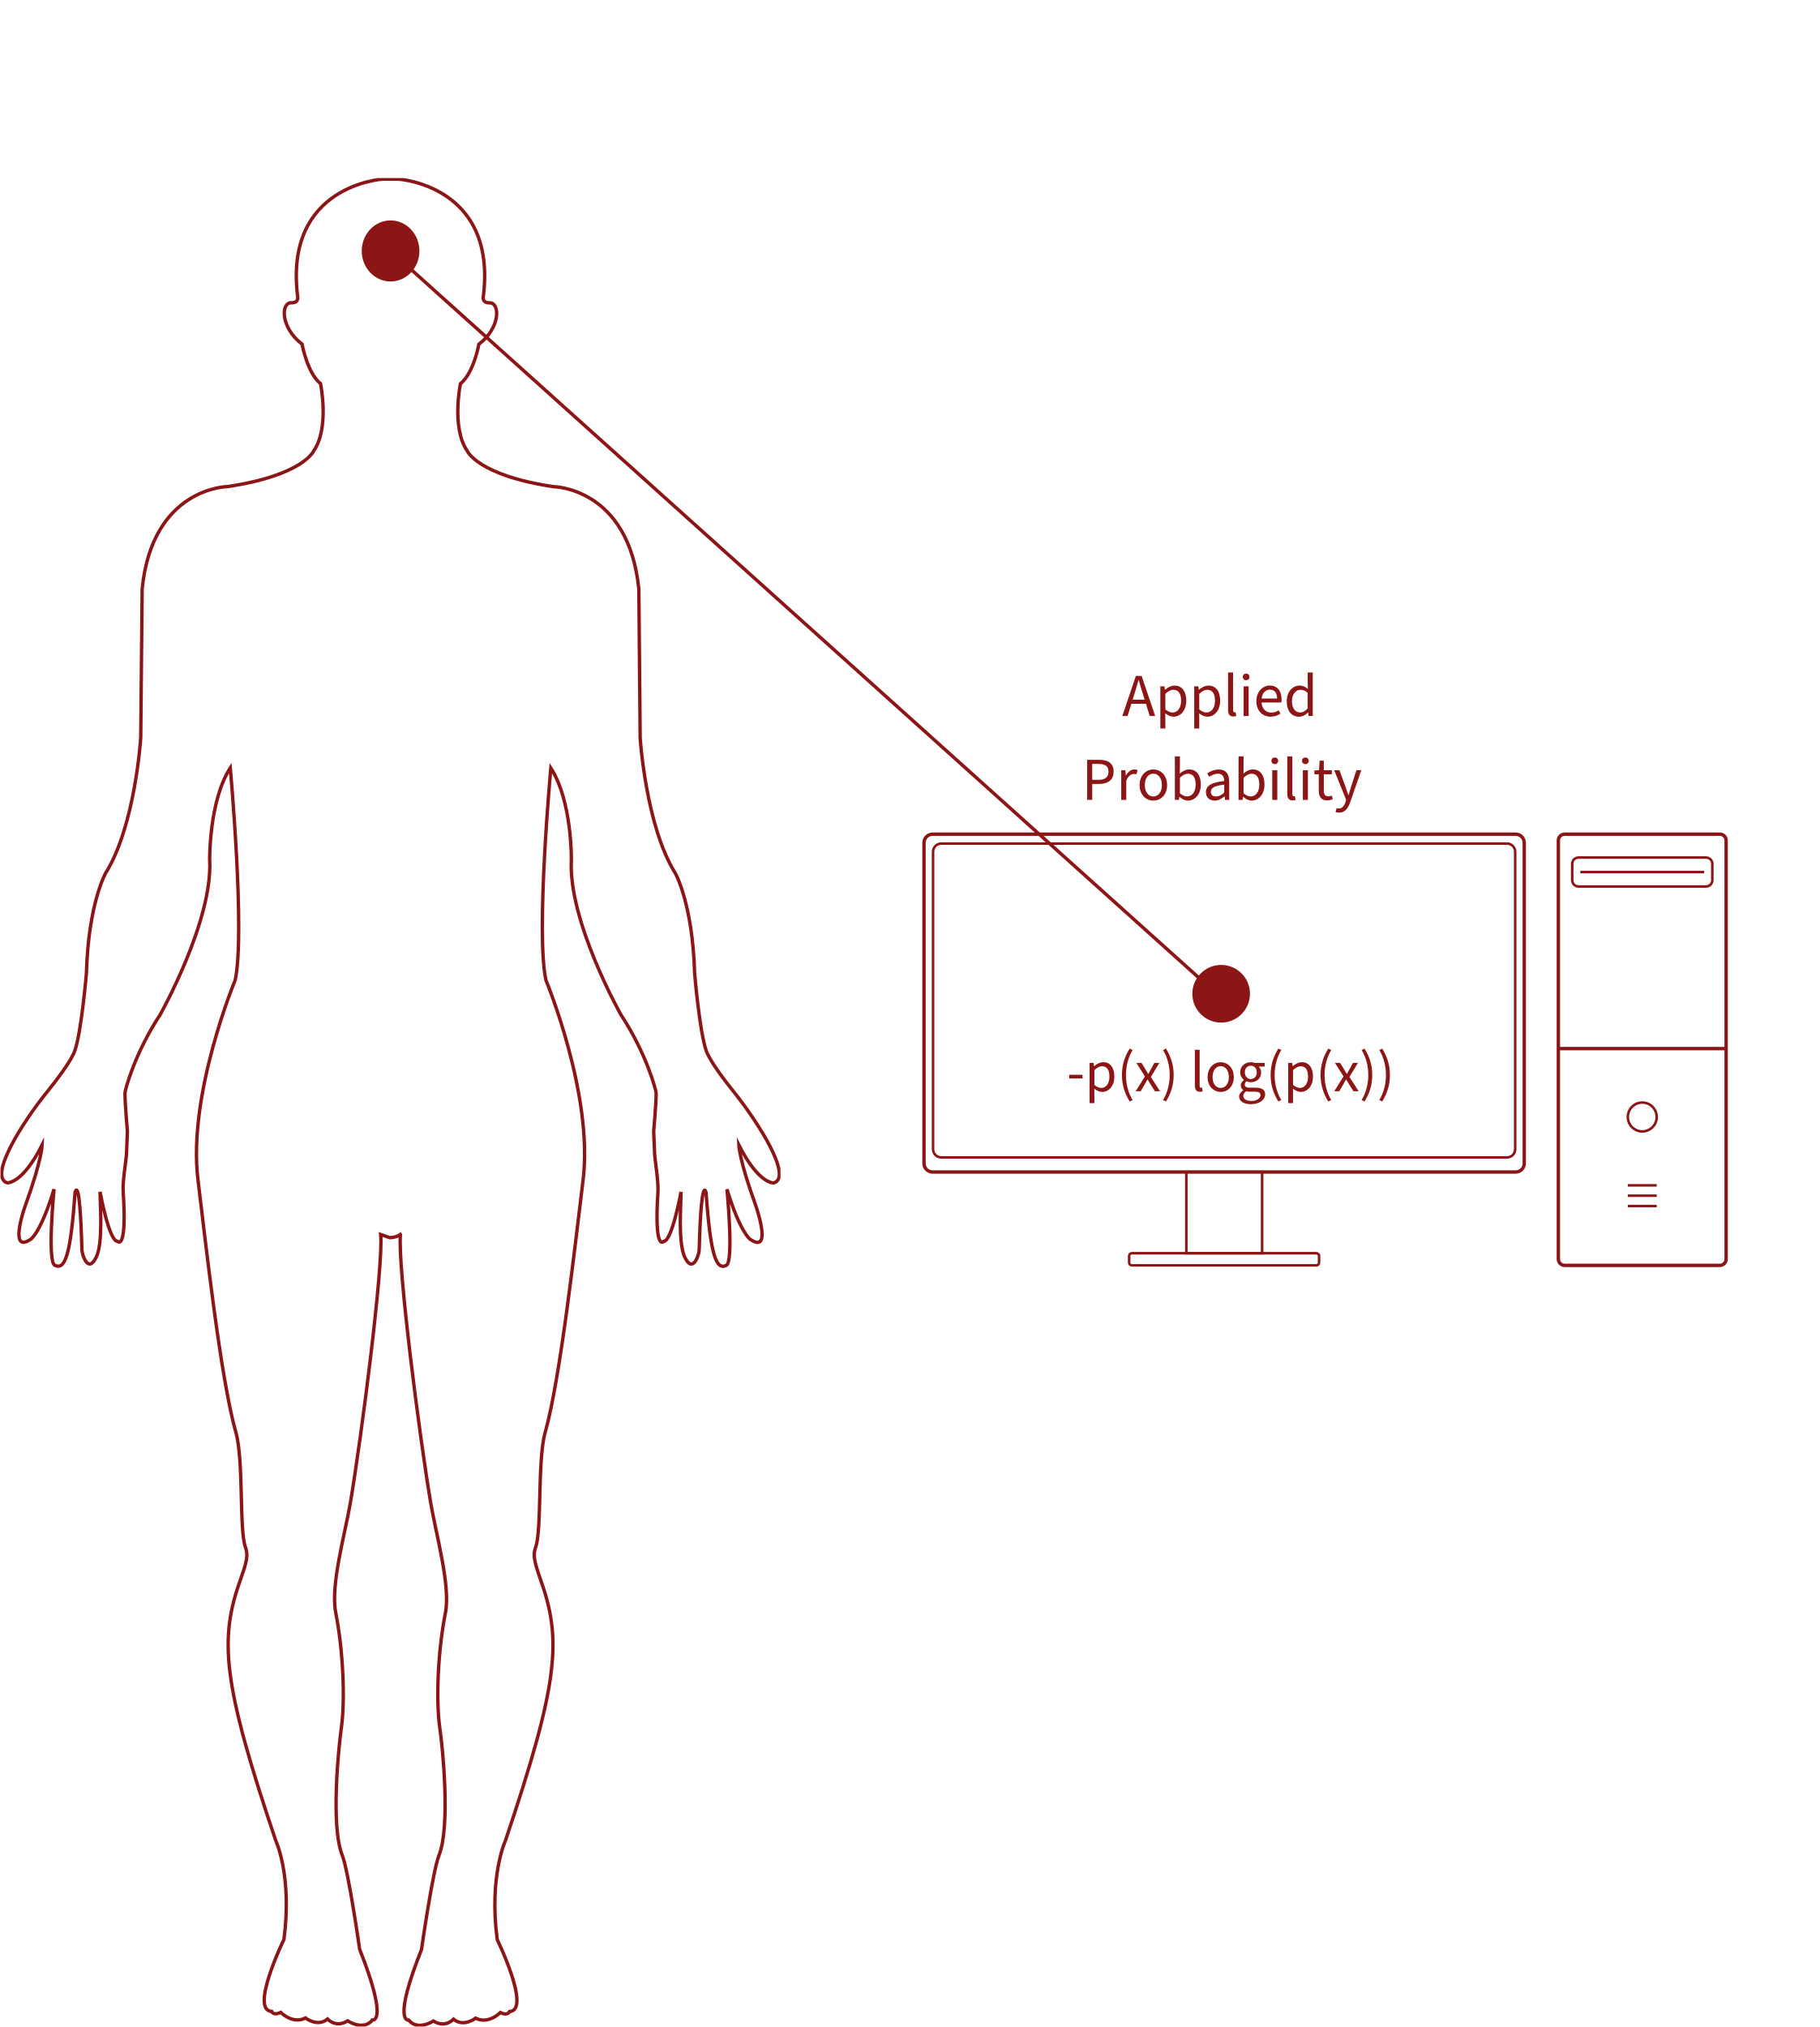
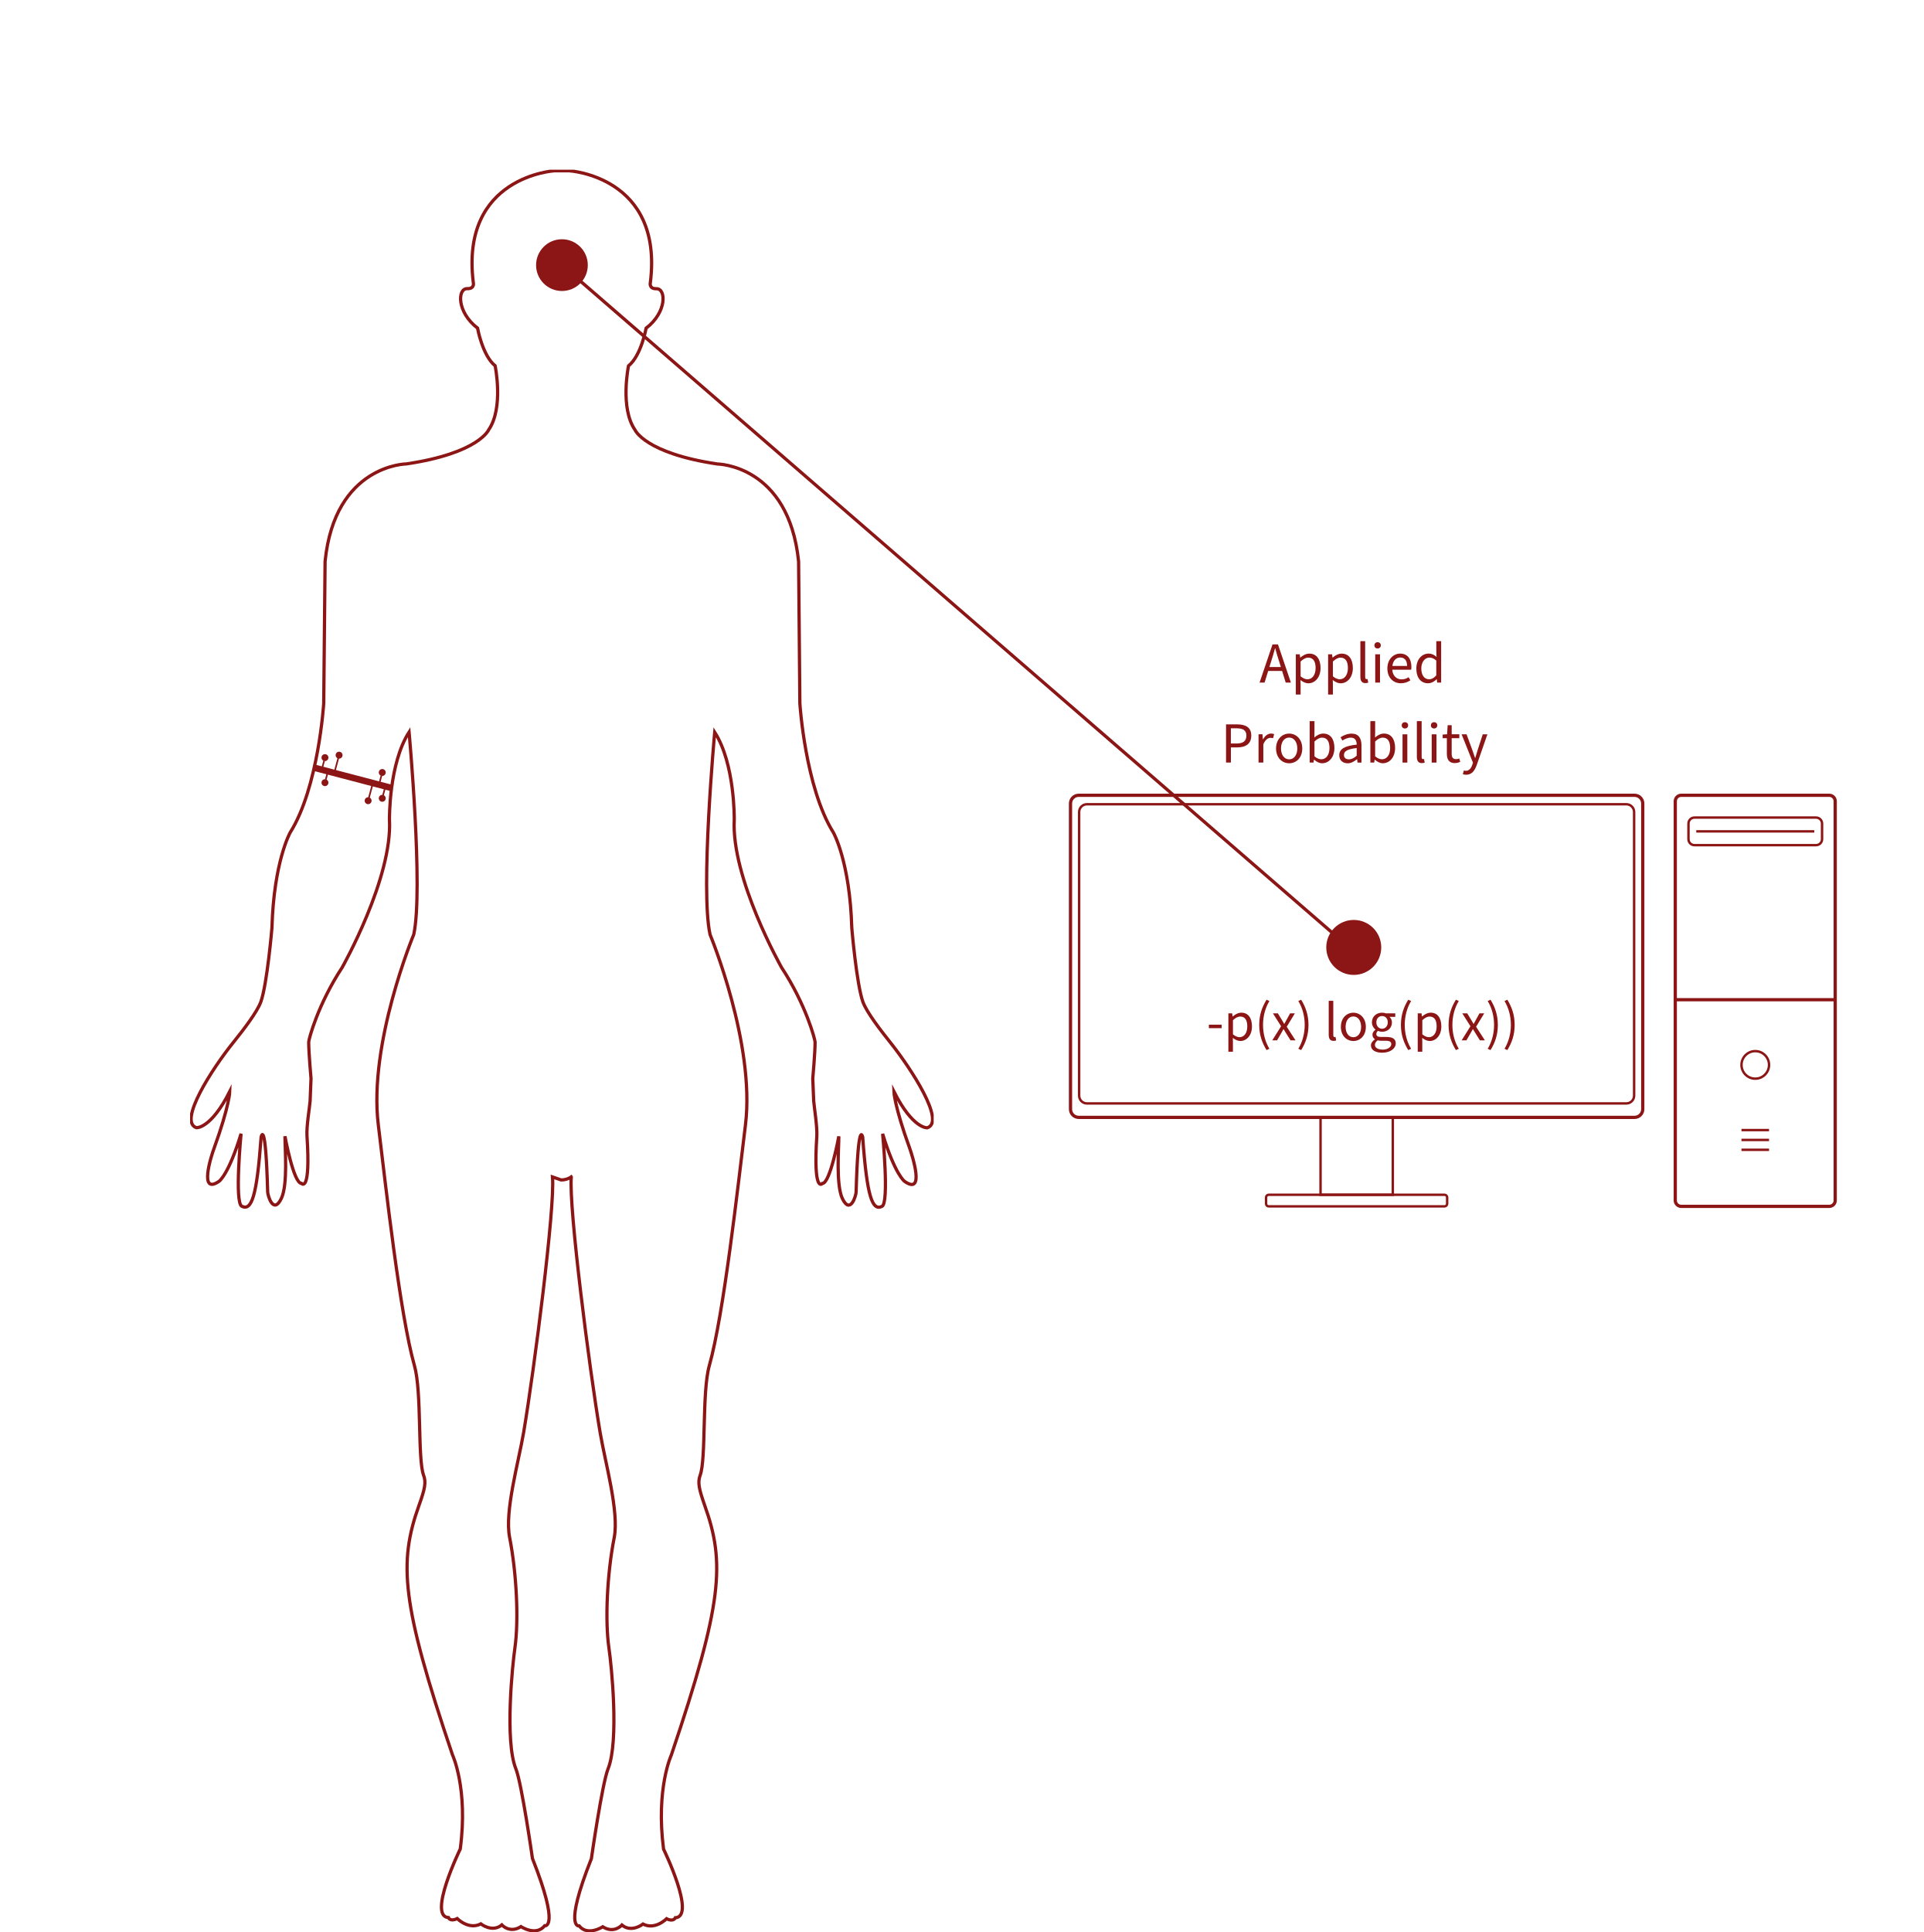
- <svg xmlns="http://www.w3.org/2000/svg" id="Ebene_1" data-name="Ebene 1" viewBox="0 0 536.46 597.64">
+ <svg xmlns="http://www.w3.org/2000/svg" id="Ebene_1" data-name="Ebene 1" viewBox="0 0 595.09 597.49">
  <defs>
    <style>
      .cls-1 {
        clip-path: url(#clippath);
      }

-       .cls-2, .cls-3, .cls-4, .cls-5 {
+       .cls-2, .cls-3, .cls-4, .cls-5, .cls-6, .cls-7 {
        fill: none;
      }

-       .cls-2, .cls-6 {
+       .cls-2, .cls-8 {
        stroke-width: 0px;
      }

      .cls-3 {
+         stroke-width: 2px;
+       }
+ 
+       .cls-3, .cls-4, .cls-5, .cls-6, .cls-7 {
+         stroke: #8c1515;
+       }
+ 
+       .cls-4 {
+         stroke-width: .5px;
+       }
+ 
+       .cls-5 {
        stroke-width: .75px;
      }

-       .cls-3, .cls-4 {
+       .cls-5, .cls-6 {
        stroke-miterlimit: 10;
      }

-       .cls-3, .cls-4, .cls-5 {
-         stroke: #8c1515;
-       }
- 
-       .cls-6 {
+       .cls-8 {
        fill: #8c1515;
      }
    </style>
    <clipPath id="clippath">
-       <rect class="cls-2" x=".15" y="52.49" width="230" height="545" />
+       <rect class="cls-2" x="58.79" y="52.49" width="230" height="545" />
    </clipPath>
  </defs>
-   <path class="cls-6" d="m334.55,204.49l-.56,1.8h3.55l-.56-1.8c-.43-1.31-.81-2.61-1.19-3.98h-.07c-.36,1.37-.74,2.66-1.17,3.98Zm-3.6,6.61l4-11.81h1.69l4,11.81h-1.6l-1.12-3.6h-4.3l-1.13,3.6h-1.53Zm11.21,3.69v-12.44h1.22l.13,1.01h.05c.79-.67,1.76-1.22,2.79-1.22,2.25,0,3.46,1.75,3.46,4.46,0,2.97-1.78,4.72-3.78,4.72-.81,0-1.62-.38-2.43-1.01l.04,1.53v2.95h-1.48Zm3.62-4.72c1.44,0,2.5-1.31,2.5-3.47,0-1.93-.65-3.22-2.3-3.22-.74,0-1.48.41-2.34,1.19v4.59c.79.67,1.57.92,2.14.92Zm6.37,4.72v-12.44h1.22l.13,1.01h.05c.79-.67,1.76-1.22,2.79-1.22,2.25,0,3.46,1.75,3.46,4.46,0,2.97-1.78,4.72-3.78,4.72-.81,0-1.62-.38-2.43-1.01l.04,1.53v2.95h-1.48Zm3.62-4.72c1.44,0,2.5-1.31,2.5-3.47,0-1.93-.65-3.22-2.3-3.22-.74,0-1.48.41-2.34,1.19v4.59c.79.67,1.57.92,2.14.92Zm7.93,1.19c-1.12,0-1.57-.7-1.57-1.96v-11.02h1.48v11.12c0,.47.2.63.43.63.09,0,.16,0,.31-.04l.2,1.12c-.2.09-.49.14-.85.14Zm3.02-.16v-8.75h1.48v8.75h-1.48Zm.74-10.55c-.58,0-.99-.38-.99-.97s.41-.97.99-.97.99.4.99.97-.41.97-.99.97Zm7,2.79c-1.08,0-2.2.74-2.43,2.61h4.55c0-1.69-.77-2.61-2.12-2.61Zm.23,7.97c-2.36,0-4.21-1.69-4.21-4.59s1.94-4.59,3.96-4.59c2.25,0,3.47,1.62,3.47,4.1,0,.31-.02.59-.07.88h-5.85c.14,1.96,1.4,2.99,2.88,2.99.83,0,1.57-.25,2.18-.67l.54.97c-.77.52-1.71.9-2.9.9Zm8.37,0c-2.2,0-3.62-1.66-3.62-4.57s1.8-4.61,3.8-4.61c1.01,0,1.67.38,2.45,1.01l-.07-1.49v-3.37h1.49v12.82h-1.22l-.13-1.03h-.05c-.68.67-1.62,1.24-2.65,1.24Zm.32-1.24c.81,0,1.51-.4,2.23-1.21v-4.57c-.74-.67-1.4-.92-2.12-.92-1.4,0-2.52,1.35-2.52,3.35s.88,3.35,2.41,3.35Zm-62.8,25.76v-11.81h3.37c2.65,0,4.43.88,4.43,3.47s-1.76,3.65-4.36,3.65h-1.94v4.68h-1.49Zm1.49-5.9h1.76c2.05,0,3.04-.76,3.04-2.43s-1.04-2.27-3.11-2.27h-1.69v4.7Zm8.56,5.9v-8.75h1.22l.13,1.58h.05c.58-1.1,1.48-1.8,2.48-1.8.38,0,.65.05.94.18l-.32,1.26c-.27-.07-.45-.11-.81-.11-.74,0-1.62.54-2.21,2.02v5.62h-1.48Zm9.47.22c-2.14,0-4.05-1.67-4.05-4.57s1.91-4.61,4.05-4.61,4.05,1.67,4.05,4.61-1.91,4.57-4.05,4.57Zm0-1.22c1.51,0,2.52-1.35,2.52-3.35s-1.01-3.38-2.52-3.38-2.52,1.37-2.52,3.38,1.03,3.35,2.52,3.35Zm10.22,1.22c-.81,0-1.73-.41-2.5-1.12h-.05l-.13.9h-1.19v-12.82h1.48v3.49l-.04,1.58c.79-.7,1.76-1.22,2.74-1.22,2.27,0,3.47,1.75,3.47,4.45,0,2.99-1.78,4.73-3.78,4.73Zm-.25-1.24c1.44,0,2.5-1.31,2.5-3.47,0-1.93-.65-3.22-2.3-3.22-.74,0-1.51.41-2.34,1.19v4.59c.77.67,1.57.92,2.14.92Zm8.1,1.24c-1.46,0-2.57-.9-2.57-2.48,0-1.96,1.66-2.88,5.4-3.29-.02-1.1-.4-2.16-1.82-2.16-1.01,0-1.93.47-2.61.9l-.58-1.01c.81-.54,2.03-1.13,3.44-1.13,2.12,0,3.04,1.42,3.04,3.6v5.36h-1.22l-.13-1.04h-.05c-.86.7-1.8,1.26-2.9,1.26Zm.41-1.22c.85,0,1.57-.38,2.41-1.13v-2.36c-2.95.34-3.94,1.01-3.94,2.14,0,.97.68,1.35,1.53,1.35Zm10.51,1.22c-.81,0-1.73-.41-2.5-1.12h-.05l-.13.9h-1.19v-12.82h1.48v3.49l-.04,1.58c.79-.7,1.76-1.22,2.74-1.22,2.27,0,3.47,1.75,3.47,4.45,0,2.99-1.78,4.73-3.78,4.73Zm-.25-1.24c1.44,0,2.5-1.31,2.5-3.47,0-1.93-.65-3.22-2.3-3.22-.74,0-1.51.41-2.34,1.19v4.59c.77.67,1.57.92,2.14.92Zm6.33,1.03v-8.75h1.48v8.75h-1.48Zm.74-10.55c-.58,0-.99-.38-.99-.97s.41-.97.99-.97.99.4.99.97-.41.97-.99.97Zm5.26,10.71c-1.12,0-1.57-.7-1.57-1.96v-11.02h1.48v11.12c0,.47.2.63.43.63.09,0,.16,0,.31-.04l.2,1.12c-.2.09-.49.14-.85.14Zm3.02-.16v-8.75h1.48v8.75h-1.48Zm.74-10.55c-.58,0-.99-.38-.99-.97s.41-.97.99-.97.99.4.99.97-.41.97-.99.97Zm6.45,10.71c-1.87,0-2.5-1.17-2.5-2.92v-4.79h-1.3v-1.12l1.37-.09.18-2.81h1.24v2.81h2.36v1.21h-2.36v4.82c0,1.06.34,1.67,1.35,1.67.31,0,.65-.05.99-.22l.31,1.04c-.47.23-1.04.38-1.64.38Zm3.47,3.6c-.4,0-.74-.07-1.03-.18l.32-1.15c.22.07.43.11.63.11.99,0,1.62-.79,1.98-1.87l.2-.65-3.51-8.77h1.53l1.78,4.84c.27.76.58,1.66.85,2.47h.07c.25-.79.5-1.69.74-2.47l1.57-4.84h1.44l-3.29,9.47c-.61,1.73-1.51,3.04-3.28,3.04Z" />
+   <path class="cls-8" d="m393.19,204.49l-.56,1.8h3.55l-.56-1.8c-.43-1.31-.81-2.61-1.19-3.98h-.07c-.36,1.37-.74,2.66-1.17,3.98Zm-3.6,6.61l4-11.81h1.69l4,11.81h-1.6l-1.12-3.6h-4.3l-1.13,3.6h-1.53Zm11.21,3.69v-12.44h1.22l.13,1.01h.05c.79-.67,1.76-1.22,2.79-1.22,2.25,0,3.46,1.75,3.46,4.46,0,2.97-1.78,4.72-3.78,4.72-.81,0-1.62-.38-2.43-1.01l.04,1.53v2.95h-1.48Zm3.62-4.72c1.44,0,2.5-1.31,2.5-3.47,0-1.93-.65-3.22-2.3-3.22-.74,0-1.48.41-2.34,1.19v4.59c.79.67,1.57.92,2.14.92Zm6.37,4.72v-12.44h1.22l.13,1.01h.05c.79-.67,1.76-1.22,2.79-1.22,2.25,0,3.46,1.75,3.46,4.46,0,2.97-1.78,4.72-3.78,4.72-.81,0-1.62-.38-2.43-1.01l.04,1.53v2.95h-1.48Zm3.62-4.72c1.44,0,2.5-1.31,2.5-3.47,0-1.93-.65-3.22-2.3-3.22-.74,0-1.48.41-2.34,1.19v4.59c.79.67,1.57.92,2.14.92Zm7.93,1.19c-1.12,0-1.57-.7-1.57-1.96v-11.02h1.48v11.12c0,.47.2.63.43.63.09,0,.16,0,.31-.04l.2,1.12c-.2.09-.49.14-.85.14Zm3.02-.16v-8.75h1.48v8.75h-1.48Zm.74-10.55c-.58,0-.99-.38-.99-.97s.41-.97.99-.97.99.4.99.97-.41.97-.99.97Zm7,2.79c-1.08,0-2.2.74-2.43,2.61h4.55c0-1.69-.77-2.61-2.12-2.61Zm.23,7.97c-2.36,0-4.21-1.69-4.21-4.59s1.94-4.59,3.96-4.59c2.25,0,3.47,1.62,3.47,4.1,0,.31-.02.59-.07.88h-5.85c.14,1.96,1.4,2.99,2.88,2.99.83,0,1.57-.25,2.18-.67l.54.97c-.77.52-1.71.9-2.9.9Zm8.37,0c-2.2,0-3.62-1.66-3.62-4.57s1.8-4.61,3.8-4.61c1.01,0,1.67.38,2.45,1.01l-.07-1.49v-3.37h1.49v12.82h-1.22l-.13-1.03h-.05c-.68.67-1.62,1.24-2.65,1.24Zm.32-1.24c.81,0,1.51-.4,2.23-1.21v-4.57c-.74-.67-1.4-.92-2.12-.92-1.4,0-2.52,1.35-2.52,3.35s.88,3.35,2.41,3.35Zm-62.8,25.76v-11.81h3.37c2.65,0,4.43.88,4.43,3.47s-1.76,3.65-4.36,3.65h-1.94v4.68h-1.49Zm1.49-5.9h1.76c2.05,0,3.04-.76,3.04-2.43s-1.04-2.27-3.11-2.27h-1.69v4.7Zm8.56,5.9v-8.75h1.22l.13,1.58h.05c.58-1.1,1.48-1.8,2.48-1.8.38,0,.65.05.94.18l-.32,1.26c-.27-.07-.45-.11-.81-.11-.74,0-1.62.54-2.21,2.02v5.62h-1.48Zm9.47.22c-2.14,0-4.05-1.67-4.05-4.57s1.91-4.61,4.05-4.61,4.05,1.67,4.05,4.61-1.91,4.57-4.05,4.57Zm0-1.22c1.51,0,2.52-1.35,2.52-3.35s-1.01-3.38-2.52-3.38-2.52,1.37-2.52,3.38,1.03,3.35,2.52,3.35Zm10.22,1.22c-.81,0-1.73-.41-2.5-1.12h-.05l-.13.9h-1.19v-12.82h1.48v3.49l-.04,1.58c.79-.7,1.76-1.22,2.74-1.22,2.27,0,3.47,1.75,3.47,4.45,0,2.99-1.78,4.73-3.78,4.73Zm-.25-1.24c1.44,0,2.5-1.31,2.5-3.47,0-1.93-.65-3.22-2.3-3.22-.74,0-1.51.41-2.34,1.19v4.59c.77.67,1.57.92,2.14.92Zm8.1,1.24c-1.46,0-2.57-.9-2.57-2.48,0-1.96,1.66-2.88,5.4-3.29-.02-1.1-.4-2.16-1.82-2.16-1.01,0-1.93.47-2.61.9l-.58-1.01c.81-.54,2.03-1.13,3.44-1.13,2.12,0,3.04,1.42,3.04,3.6v5.36h-1.22l-.13-1.04h-.05c-.86.7-1.8,1.26-2.9,1.26Zm.41-1.22c.85,0,1.57-.38,2.41-1.13v-2.36c-2.95.34-3.94,1.01-3.94,2.14,0,.97.68,1.35,1.53,1.35Zm10.51,1.22c-.81,0-1.73-.41-2.5-1.12h-.05l-.13.9h-1.19v-12.82h1.48v3.49l-.04,1.58c.79-.7,1.76-1.22,2.74-1.22,2.27,0,3.47,1.75,3.47,4.45,0,2.99-1.78,4.73-3.78,4.73Zm-.25-1.24c1.44,0,2.5-1.31,2.5-3.47,0-1.93-.65-3.22-2.3-3.22-.74,0-1.51.41-2.34,1.19v4.59c.77.67,1.57.92,2.14.92Zm6.33,1.03v-8.75h1.48v8.75h-1.48Zm.74-10.55c-.58,0-.99-.38-.99-.97s.41-.97.99-.97.99.4.99.97-.41.97-.99.97Zm5.26,10.71c-1.12,0-1.57-.7-1.57-1.96v-11.02h1.48v11.12c0,.47.2.63.43.63.09,0,.16,0,.31-.04l.2,1.12c-.2.09-.49.14-.85.14Zm3.02-.16v-8.75h1.48v8.75h-1.48Zm.74-10.55c-.58,0-.99-.38-.99-.97s.41-.97.99-.97.99.4.99.97-.41.97-.99.97Zm6.45,10.71c-1.87,0-2.5-1.17-2.5-2.92v-4.79h-1.3v-1.12l1.37-.09.18-2.81h1.24v2.81h2.36v1.21h-2.36v4.82c0,1.06.34,1.67,1.35,1.67.31,0,.65-.05.99-.22l.31,1.04c-.47.23-1.04.38-1.64.38Zm3.47,3.6c-.4,0-.74-.07-1.03-.18l.32-1.15c.22.07.43.11.63.11.99,0,1.62-.79,1.98-1.87l.2-.65-3.51-8.77h1.53l1.78,4.84c.27.76.58,1.66.85,2.47h.07c.25-.79.5-1.69.74-2.47l1.57-4.84h1.44l-3.29,9.47c-.61,1.73-1.51,3.04-3.28,3.04Z" />
  <g class="cls-1">
-     <path class="cls-4" d="m118.07,364.03c-.8,9.44,5.62,59.43,8.93,79.04,1.57,9.29,5.9,24.41,4.35,32.45-2.22,11.2-2.86,25.69-1.64,34.12.77,5.12,3.2,28.75-.27,37.4-1.82,4.53-5.15,27.76-5.15,27.76-8.68,21.88-3.78,20.81-3.78,20.81,2.68,3.29,7.29.26,7.29.26,3.51,2.23,5.93-.53,5.93-.53,3.01,2.49,6.52-.31,6.52-.31,3.78,1.96,7.29-1.65,7.29-1.65,2.17,1.09,2.71-.29,2.71-.29,6.51-.41-3.64-21.24-3.64-21.24-2.43-18.7,2.41-29.11,2.41-29.11,15.87-46.98,16.67-59.44,10.33-77.14-1.78-5.11-2.24-7.13-1.42-9.36,1.9-5.12.52-25.72,2.83-33.9,4.47-15.77,8.88-55.78,11.18-74.44,3.09-25.14-10.94-58.86-10.94-58.86-3.07-13.72,1.43-62.6,1.43-62.6,6.29,9.78,6.05,27.03,6.05,27.03-1,18.09,14.64,45.75,14.64,45.75,7.52,11.43,10.36,22.27,10.36,23.08,0,3.29-.72,11.26-.72,11.26l.29,6.94c.13,1.77,1.12,7.85.97,10.8-1.17,18.11,1.7,14.7,1.7,14.7,2.43,0,5.1-14.57,5.1-14.57,0,3.76-.92,15,1.11,19.25,2.43,5.06,4.21-.87,4.24-2.05.64-23.05,2.03-17.01,2.03-17.01,1.35,18.7,3.01,22.92,5.98,21.46,2.26-1.08.19-22.44.19-22.44,3.86,12.69,6.79,14.71,6.79,14.71,6.37,4.46,2.43-7.87,1.55-10.32-4.71-12.98-4.86-17.48-4.86-17.48,5.89,11.66,10.33,11.23,10.33,11.23,5.74-1.83-5.02-18.34-11.33-26.26-3.22-4.03-7.37-9.43-8.57-12.64-1.96-5.43-3.45-22.88-3.45-22.88-.59-20.6-5.7-29.54-5.7-29.54-8.72-13.94-10.36-39.93-10.36-39.93l-.39-43.89c-3.06-29.94-25.15-30.15-25.15-30.15-22.33-3.32-25.44-10.52-25.44-10.52-4.73-6.8-2.02-19.82-2.02-19.82,3.93-3.18,5.44-11.65,5.44-11.65,6.51-4.99,6.2-12.29,3.19-12.21-2.41.06-1.87-1.93-1.87-1.93,4.07-32.87-25.15-34.55-25.15-34.55h-4.46s-29.23,1.68-25.16,34.53c0,0,.55,2-1.89,1.93-3-.08-3.28,7.22,3.21,12.21,0,0,1.51,8.46,5.44,11.65,0,0,2.71,13.03-2.02,19.82,0,0-3.09,7.21-25.44,10.52,0,0-22.13.22-25.14,30.15l-.42,43.89s-1.61,25.99-10.36,39.93c0,0-5.08,8.95-5.66,29.54,0,0-1.49,17.45-3.44,22.88-1.19,3.19-5.34,8.59-8.59,12.63-6.36,7.89-17.06,24.38-11.33,26.26,0,0,4.46.43,10.33-11.23,0,0-.12,4.46-4.82,17.48-.93,2.41-4.86,14.74,1.51,10.32,0,0,2.95-2.02,6.79-14.71,0,0-2.06,21.36.23,22.44,2.99,1.46,4.63-2.76,5.98-21.46,0,0,1.38-6.04,2.02,17.01.03,1.19,1.78,7.12,4.22,2.05,2.06-4.24,1.13-15.47,1.13-19.25,0,0,2.64,14.57,5.1,14.57,0,0,2.9,3.41,1.71-14.7-.19-2.96.85-9.03.97-10.8l.28-6.94s-.72-7.95-.72-11.26c0-.82,2.85-11.65,10.36-23.08,0,0,15.63-27.67,14.62-45.75,0,0-.22-17.25,6.07-27.03,0,0,4.46,48.87,1.44,62.6,0,0-14.05,33.71-10.96,58.86,2.28,18.72,6.69,58.67,11.17,74.44,2.34,8.17.95,28.75,2.83,33.9.85,2.23.4,4.29-1.42,9.35-6.31,17.7-5.51,30.17,10.36,77.14,0,0,4.89,10.41,2.41,29.11,0,0-10.13,20.82-3.65,21.23,0,0,.5,1.38,2.71.29,0,0,3.51,3.61,7.3,1.65,0,0,3.51,2.8,6.51.31,0,0,2.41,2.76,5.91.53,0,0,4.6,3.1,7.34-.26,0,0,4.86,1.08-3.79-20.81,0,0-3.31-23.2-5.14-27.76-3.48-8.64-1.02-32.32-.28-37.4,1.2-8.48.55-22.94-1.64-34.12-1.6-8.01,2.73-23.15,4.33-32.45,3.29-19.58,9.74-69.58,8.93-79.04l2.67.93c1.91,0,3.11-.93,3.11-.93h0Z" />
+     <path class="cls-6" d="m176.7,364.03c-.8,9.44,5.62,59.43,8.93,79.04,1.57,9.29,5.9,24.41,4.35,32.45-2.22,11.2-2.86,25.69-1.64,34.12.77,5.12,3.2,28.75-.27,37.4-1.82,4.53-5.15,27.76-5.15,27.76-8.68,21.88-3.78,20.81-3.78,20.81,2.68,3.29,7.29.26,7.29.26,3.51,2.23,5.93-.53,5.93-.53,3.01,2.49,6.52-.31,6.52-.31,3.78,1.96,7.29-1.65,7.29-1.65,2.17,1.09,2.71-.29,2.71-.29,6.51-.41-3.64-21.24-3.64-21.24-2.43-18.7,2.41-29.11,2.41-29.11,15.87-46.98,16.67-59.44,10.33-77.14-1.78-5.11-2.24-7.13-1.42-9.36,1.9-5.12.52-25.72,2.83-33.9,4.47-15.77,8.88-55.78,11.18-74.44,3.09-25.14-10.94-58.86-10.94-58.86-3.07-13.72,1.43-62.6,1.43-62.6,6.29,9.78,6.05,27.03,6.05,27.03-1,18.09,14.64,45.75,14.64,45.75,7.52,11.43,10.36,22.27,10.36,23.08,0,3.29-.72,11.26-.72,11.26l.29,6.94c.13,1.77,1.12,7.85.97,10.8-1.17,18.11,1.7,14.7,1.7,14.7,2.43,0,5.1-14.57,5.1-14.57,0,3.76-.92,15,1.11,19.25,2.43,5.06,4.21-.87,4.24-2.05.64-23.05,2.03-17.01,2.03-17.01,1.35,18.7,3.01,22.92,5.98,21.46,2.26-1.08.19-22.44.19-22.44,3.86,12.69,6.79,14.71,6.79,14.71,6.37,4.46,2.43-7.87,1.55-10.32-4.71-12.98-4.86-17.48-4.86-17.48,5.89,11.66,10.33,11.23,10.33,11.23,5.74-1.83-5.02-18.34-11.33-26.26-3.22-4.03-7.37-9.43-8.57-12.64-1.96-5.43-3.45-22.88-3.45-22.88-.59-20.6-5.7-29.54-5.7-29.54-8.72-13.94-10.36-39.93-10.36-39.93l-.39-43.89c-3.06-29.94-25.15-30.15-25.15-30.15-22.33-3.32-25.44-10.52-25.44-10.52-4.73-6.8-2.02-19.82-2.02-19.82,3.93-3.18,5.44-11.65,5.44-11.65,6.51-4.99,6.2-12.29,3.19-12.21-2.41.06-1.87-1.93-1.87-1.93,4.07-32.87-25.15-34.55-25.15-34.55h-4.46s-29.23,1.68-25.16,34.53c0,0,.55,2-1.89,1.93-3-.08-3.28,7.22,3.21,12.21,0,0,1.51,8.46,5.44,11.65,0,0,2.71,13.03-2.02,19.82,0,0-3.09,7.21-25.44,10.52,0,0-22.13.22-25.14,30.15l-.42,43.89s-1.61,25.99-10.36,39.93c0,0-5.08,8.95-5.66,29.54,0,0-1.49,17.45-3.44,22.88-1.19,3.19-5.34,8.59-8.59,12.63-6.36,7.89-17.06,24.38-11.33,26.26,0,0,4.46.43,10.33-11.23,0,0-.12,4.46-4.82,17.48-.93,2.41-4.86,14.74,1.51,10.32,0,0,2.95-2.02,6.79-14.71,0,0-2.06,21.36.23,22.44,2.99,1.46,4.63-2.76,5.98-21.46,0,0,1.38-6.04,2.02,17.01.03,1.19,1.78,7.12,4.22,2.05,2.06-4.24,1.13-15.47,1.13-19.25,0,0,2.64,14.57,5.1,14.57,0,0,2.9,3.41,1.71-14.7-.19-2.96.85-9.03.97-10.8l.28-6.94s-.72-7.95-.72-11.26c0-.82,2.85-11.65,10.36-23.08,0,0,15.63-27.67,14.62-45.75,0,0-.22-17.25,6.07-27.03,0,0,4.46,48.87,1.44,62.6,0,0-14.05,33.71-10.96,58.86,2.28,18.72,6.69,58.67,11.17,74.44,2.34,8.17.95,28.75,2.83,33.9.85,2.23.4,4.29-1.42,9.35-6.31,17.7-5.51,30.17,10.36,77.14,0,0,4.89,10.41,2.41,29.11,0,0-10.13,20.82-3.65,21.23,0,0,.5,1.38,2.71.29,0,0,3.51,3.61,7.3,1.65,0,0,3.51,2.8,6.51.31,0,0,2.41,2.76,5.91.53,0,0,4.6,3.1,7.34-.26,0,0,4.86,1.08-3.79-20.81,0,0-3.31-23.2-5.14-27.76-3.48-8.64-1.02-32.32-.28-37.4,1.2-8.48.55-22.94-1.64-34.12-1.6-8.01,2.73-23.15,4.33-32.45,3.29-19.58,9.74-69.58,8.93-79.04l2.67.93c1.91,0,3.11-.93,3.11-.93h0Z" />
  </g>
-   <line class="cls-5" x1="115.15" y1="73.99" x2="360.97" y2="294.99" />
-   <circle class="cls-6" cx="360.09" cy="293" r="8.5" />
-   <path class="cls-6" d="m123.67,73.99c0,5-3.83,9-8.5,9s-8.5-4-8.5-9,3.83-9,8.5-9,8.5,4,8.5,9Z" />
+   <line class="cls-7" x1="173.81" y1="81.99" x2="419.61" y2="294.99" />
+   <circle class="cls-8" cx="418.72" cy="293" r="8.5" />
  <g>
-     <path class="cls-6" d="m315.27,316.89h3.95v1.08h-3.95v-1.08Z" />
-     <path class="cls-6" d="m321.31,313.39h1.17l.12.96h.05c.75-.64,1.68-1.17,2.66-1.17,2.14,0,3.29,1.66,3.29,4.26,0,2.83-1.7,4.5-3.6,4.5-.77,0-1.55-.36-2.32-.96l.03,1.46v2.81h-1.41v-11.86Zm5.84,4.05c0-1.84-.62-3.07-2.2-3.07-.7,0-1.41.39-2.23,1.13v4.38c.75.64,1.49.88,2.04.88,1.37,0,2.39-1.25,2.39-3.31Z" />
-     <path class="cls-6" d="m330.84,316.96c0-3.02.84-5.49,2.27-7.79l.88.41c-1.32,2.18-1.97,4.77-1.97,7.38s.65,5.2,1.97,7.38l-.88.41c-1.42-2.3-2.27-4.77-2.27-7.79Z" />
-     <path class="cls-6" d="m337.61,317.37l-2.52-3.98h1.53l1.12,1.84c.26.45.53.93.82,1.39h.07c.24-.46.5-.94.76-1.39l1.01-1.84h1.48l-2.52,4.14,2.71,4.2h-1.53l-1.22-1.94c-.29-.5-.6-1.01-.91-1.49h-.07c-.29.48-.57.98-.84,1.49l-1.13,1.94h-1.48l2.73-4.36Z" />
-     <path class="cls-6" d="m342.95,324.34c1.32-2.18,1.97-4.77,1.97-7.38s-.65-5.2-1.97-7.38l.87-.41c1.42,2.3,2.27,4.77,2.27,7.79s-.84,5.49-2.27,7.79l-.87-.41Z" />
-     <path class="cls-6" d="m352.34,320.02v-10.5h1.41v10.61c0,.45.19.6.41.6.09,0,.15,0,.29-.03l.19,1.06c-.19.09-.46.14-.81.14-1.06,0-1.49-.67-1.49-1.87Z" />
-     <path class="cls-6" d="m356.1,317.58c0-2.8,1.82-4.39,3.86-4.39s3.86,1.6,3.86,4.39-1.82,4.36-3.86,4.36-3.86-1.6-3.86-4.36Zm6.26,0c0-1.92-.96-3.23-2.4-3.23s-2.4,1.3-2.4,3.23.98,3.19,2.4,3.19,2.4-1.29,2.4-3.19Z" />
-     <path class="cls-6" d="m365.39,323.33c0-.7.46-1.37,1.22-1.89v-.07c-.41-.26-.74-.7-.74-1.36,0-.7.48-1.25.91-1.54v-.07c-.55-.45-1.08-1.25-1.08-2.25,0-1.82,1.44-2.97,3.14-2.97.46,0,.88.09,1.18.21h2.9v1.08h-1.73v.07c.39.36.7.91.7,1.66,0,1.77-1.36,2.88-3.05,2.88-.41,0-.87-.1-1.25-.29-.29.26-.53.53-.53.99,0,.53.34.91,1.48.91h1.61c1.94,0,2.92.6,2.92,1.99,0,1.54-1.63,2.88-4.22,2.88-2.04,0-3.45-.81-3.45-2.25Zm6.3-.43c0-.77-.6-1.03-1.68-1.03h-1.44c-.33,0-.72-.03-1.08-.14-.6.43-.86.93-.86,1.41,0,.89.91,1.46,2.42,1.46,1.6,0,2.64-.82,2.64-1.7Zm-1.08-6.74c0-1.22-.79-1.94-1.77-1.94s-1.77.72-1.77,1.94.81,1.99,1.77,1.99,1.77-.77,1.77-1.99Z" />
-     <path class="cls-6" d="m374.68,316.96c0-3.02.84-5.49,2.27-7.79l.88.41c-1.32,2.18-1.97,4.77-1.97,7.38s.65,5.2,1.97,7.38l-.88.41c-1.42-2.3-2.27-4.77-2.27-7.79Z" />
-     <path class="cls-6" d="m379.88,313.39h1.17l.12.96h.05c.75-.64,1.68-1.17,2.66-1.17,2.14,0,3.29,1.66,3.29,4.26,0,2.83-1.7,4.5-3.6,4.5-.77,0-1.55-.36-2.32-.96l.03,1.46v2.81h-1.41v-11.86Zm5.84,4.05c0-1.84-.62-3.07-2.2-3.07-.7,0-1.41.39-2.23,1.13v4.38c.76.64,1.49.88,2.04.88,1.37,0,2.39-1.25,2.39-3.31Z" />
-     <path class="cls-6" d="m389.41,316.96c0-3.02.84-5.49,2.27-7.79l.88.41c-1.32,2.18-1.97,4.77-1.97,7.38s.65,5.2,1.97,7.38l-.88.41c-1.42-2.3-2.27-4.77-2.27-7.79Z" />
-     <path class="cls-6" d="m396.17,317.37l-2.52-3.98h1.53l1.12,1.84c.26.45.53.93.82,1.39h.07c.24-.46.5-.94.76-1.39l1.01-1.84h1.48l-2.52,4.14,2.71,4.2h-1.53l-1.22-1.94c-.29-.5-.6-1.01-.91-1.49h-.07c-.29.48-.57.98-.84,1.49l-1.13,1.94h-1.48l2.73-4.36Z" />
-     <path class="cls-6" d="m401.51,324.34c1.32-2.18,1.97-4.77,1.97-7.38s-.65-5.2-1.97-7.38l.87-.41c1.42,2.3,2.27,4.77,2.27,7.79s-.84,5.49-2.27,7.79l-.87-.41Z" />
-     <path class="cls-6" d="m406.72,324.34c1.32-2.18,1.97-4.77,1.97-7.38s-.65-5.2-1.97-7.38l.87-.41c1.42,2.3,2.27,4.77,2.27,7.79s-.84,5.49-2.27,7.79l-.87-.41Z" />
+     <path class="cls-8" d="m373.91,316.89h3.95v1.08h-3.95v-1.08Z" />
+     <path class="cls-8" d="m379.95,313.39h1.17l.12.96h.05c.75-.64,1.68-1.17,2.66-1.17,2.14,0,3.29,1.66,3.29,4.26,0,2.83-1.7,4.5-3.6,4.5-.77,0-1.55-.36-2.32-.96l.03,1.46v2.81h-1.41v-11.86Zm5.84,4.05c0-1.84-.62-3.07-2.2-3.07-.7,0-1.41.39-2.23,1.13v4.38c.75.64,1.49.88,2.04.88,1.37,0,2.39-1.25,2.39-3.31Z" />
+     <path class="cls-8" d="m389.48,316.96c0-3.02.84-5.49,2.27-7.79l.88.41c-1.32,2.18-1.97,4.77-1.97,7.38s.65,5.2,1.97,7.38l-.88.41c-1.42-2.3-2.27-4.77-2.27-7.79Z" />
+     <path class="cls-8" d="m396.24,317.37l-2.52-3.98h1.53l1.12,1.84c.26.45.53.93.82,1.39h.07c.24-.46.5-.94.76-1.39l1.01-1.84h1.48l-2.52,4.14,2.71,4.2h-1.53l-1.22-1.94c-.29-.5-.6-1.01-.91-1.49h-.07c-.29.48-.57.98-.84,1.49l-1.13,1.94h-1.48l2.73-4.36Z" />
+     <path class="cls-8" d="m401.58,324.34c1.32-2.18,1.97-4.77,1.97-7.38s-.65-5.2-1.97-7.38l.87-.41c1.42,2.3,2.27,4.77,2.27,7.79s-.84,5.49-2.27,7.79l-.87-.41Z" />
+     <path class="cls-8" d="m410.98,320.02v-10.5h1.41v10.61c0,.45.19.6.41.6.09,0,.15,0,.29-.03l.19,1.06c-.19.09-.46.14-.81.14-1.06,0-1.49-.67-1.49-1.87Z" />
+     <path class="cls-8" d="m414.74,317.58c0-2.8,1.82-4.39,3.86-4.39s3.86,1.6,3.86,4.39-1.82,4.36-3.86,4.36-3.86-1.6-3.86-4.36Zm6.26,0c0-1.92-.96-3.23-2.4-3.23s-2.4,1.3-2.4,3.23.98,3.19,2.4,3.19,2.4-1.29,2.4-3.19Z" />
+     <path class="cls-8" d="m424.03,323.33c0-.7.46-1.37,1.22-1.89v-.07c-.41-.26-.74-.7-.74-1.36,0-.7.48-1.25.91-1.54v-.07c-.55-.45-1.08-1.25-1.08-2.25,0-1.82,1.44-2.97,3.14-2.97.46,0,.88.09,1.18.21h2.9v1.08h-1.73v.07c.39.36.7.91.7,1.66,0,1.77-1.36,2.88-3.05,2.88-.41,0-.87-.1-1.25-.29-.29.26-.53.53-.53.99,0,.53.34.91,1.48.91h1.61c1.94,0,2.92.6,2.92,1.99,0,1.54-1.63,2.88-4.22,2.88-2.04,0-3.45-.81-3.45-2.25Zm6.3-.43c0-.77-.6-1.03-1.68-1.03h-1.44c-.33,0-.72-.03-1.08-.14-.6.43-.86.93-.86,1.41,0,.89.91,1.46,2.42,1.46,1.6,0,2.64-.82,2.64-1.7Zm-1.08-6.74c0-1.22-.79-1.94-1.77-1.94s-1.77.72-1.77,1.94.81,1.99,1.77,1.99,1.77-.77,1.77-1.99Z" />
+     <path class="cls-8" d="m433.31,316.96c0-3.02.84-5.49,2.27-7.79l.88.41c-1.32,2.18-1.97,4.77-1.97,7.38s.65,5.2,1.97,7.38l-.88.41c-1.42-2.3-2.27-4.77-2.27-7.79Z" />
+     <path class="cls-8" d="m438.52,313.39h1.17l.12.96h.05c.75-.64,1.68-1.17,2.66-1.17,2.14,0,3.29,1.66,3.29,4.26,0,2.83-1.7,4.5-3.6,4.5-.77,0-1.55-.36-2.32-.96l.03,1.46v2.81h-1.41v-11.86Zm5.84,4.05c0-1.84-.62-3.07-2.2-3.07-.7,0-1.41.39-2.23,1.13v4.38c.76.64,1.49.88,2.04.88,1.37,0,2.39-1.25,2.39-3.31Z" />
+     <path class="cls-8" d="m448.05,316.96c0-3.02.84-5.49,2.27-7.79l.88.41c-1.32,2.18-1.97,4.77-1.97,7.38s.65,5.2,1.97,7.38l-.88.41c-1.42-2.3-2.27-4.77-2.27-7.79Z" />
+     <path class="cls-8" d="m454.81,317.37l-2.52-3.98h1.53l1.12,1.84c.26.45.53.93.82,1.39h.07c.24-.46.5-.94.76-1.39l1.01-1.84h1.48l-2.52,4.14,2.71,4.2h-1.53l-1.22-1.94c-.29-.5-.6-1.01-.91-1.49h-.07c-.29.48-.57.98-.84,1.49l-1.13,1.94h-1.48l2.73-4.36Z" />
+     <path class="cls-8" d="m460.15,324.34c1.32-2.18,1.97-4.77,1.97-7.38s-.65-5.2-1.97-7.38l.87-.41c1.42,2.3,2.27,4.77,2.27,7.79s-.84,5.49-2.27,7.79l-.87-.41Z" />
+     <path class="cls-8" d="m465.35,324.34c1.32-2.18,1.97-4.77,1.97-7.38s-.65-5.2-1.97-7.38l.87-.41c1.42,2.3,2.27,4.77,2.27,7.79s-.84,5.49-2.27,7.79l-.87-.41Z" />
  </g>
  <g>
-     <rect class="cls-4" x="272.47" y="245.95" width="177" height="99.61" rx="2.54" ry="2.54" />
-     <rect class="cls-3" x="275.14" y="248.72" width="171.66" height="92.53" rx="2.41" ry="2.41" />
-     <rect class="cls-3" x="349.82" y="345.55" width="22.35" height="23.95" />
-     <rect class="cls-3" x="332.96" y="369.5" width="56.01" height="3.58" rx=".8" ry=".8" />
+     <rect class="cls-6" x="331.11" y="245.95" width="177" height="99.61" rx="2.54" ry="2.54" />
+     <rect class="cls-5" x="333.78" y="248.72" width="171.66" height="92.53" rx="2.41" ry="2.41" />
+     <rect class="cls-5" x="408.45" y="345.55" width="22.35" height="23.95" />
+     <rect class="cls-5" x="391.6" y="369.5" width="56.01" height="3.58" rx=".8" ry=".8" />
  </g>
  <g>
-     <rect class="cls-4" x="459.53" y="245.95" width="49.47" height="127.13" rx="1.84" ry="1.84" />
-     <line class="cls-4" x1="459.53" y1="309.17" x2="509.01" y2="309.17" />
-     <circle class="cls-3" cx="484.27" cy="329.33" r="4.26" />
-     <line class="cls-3" x1="480.01" y1="349.49" x2="488.53" y2="349.49" />
-     <line class="cls-3" x1="480.01" y1="352.54" x2="488.53" y2="352.54" />
-     <line class="cls-3" x1="480.01" y1="355.59" x2="488.53" y2="355.59" />
-     <rect class="cls-3" x="463.61" y="252.84" width="41.32" height="8.53" rx="1.85" ry="1.85" />
-     <line class="cls-3" x1="466.02" y1="257.11" x2="502.53" y2="257.11" />
+     <rect class="cls-6" x="518.17" y="245.95" width="49.47" height="127.13" rx="1.84" ry="1.84" />
+     <line class="cls-6" x1="518.17" y1="309.17" x2="567.64" y2="309.17" />
+     <circle class="cls-5" cx="542.91" cy="329.33" r="4.26" />
+     <line class="cls-5" x1="538.64" y1="349.49" x2="547.17" y2="349.49" />
+     <line class="cls-5" x1="538.64" y1="352.54" x2="547.17" y2="352.54" />
+     <line class="cls-5" x1="538.64" y1="355.59" x2="547.17" y2="355.59" />
+     <rect class="cls-5" x="522.25" y="252.84" width="41.32" height="8.53" rx="1.85" ry="1.85" />
+     <line class="cls-5" x1="524.66" y1="257.11" x2="561.16" y2="257.11" />
+   </g>
+   <circle class="cls-8" cx="173.81" cy="81.99" r="8" />
+   <g>
+     <line class="cls-3" x1="97.21" y1="237.43" x2="121.14" y2="243.7" />
+     <line class="cls-4" x1="103.45" y1="238.86" x2="104.87" y2="233.59" />
+     <circle class="cls-8" cx="104.88" cy="233.54" r="1.07" />
+     <line class="cls-4" x1="99.43" y1="238.33" x2="100.26" y2="235.26" />
+     <circle class="cls-8" cx="100.51" cy="234.3" r="1.07" />
+     <line class="cls-4" x1="115.29" y1="242.32" x2="113.87" y2="247.59" />
+     <circle class="cls-8" cx="113.86" cy="247.63" r="1.07" />
+     <line class="cls-4" x1="119.31" y1="242.85" x2="118.48" y2="245.92" />
+     <circle class="cls-8" cx="118.23" cy="246.88" r="1.07" />
+     <line class="cls-4" x1="101.59" y1="238.01" x2="100.76" y2="241.09" />
+     <circle class="cls-8" cx="100.51" cy="242.05" r="1.07" />
+     <line class="cls-4" x1="117.15" y1="242.93" x2="117.98" y2="239.86" />
+     <circle class="cls-8" cx="118.23" cy="238.9" r="1.07" />
  </g>
</svg>
